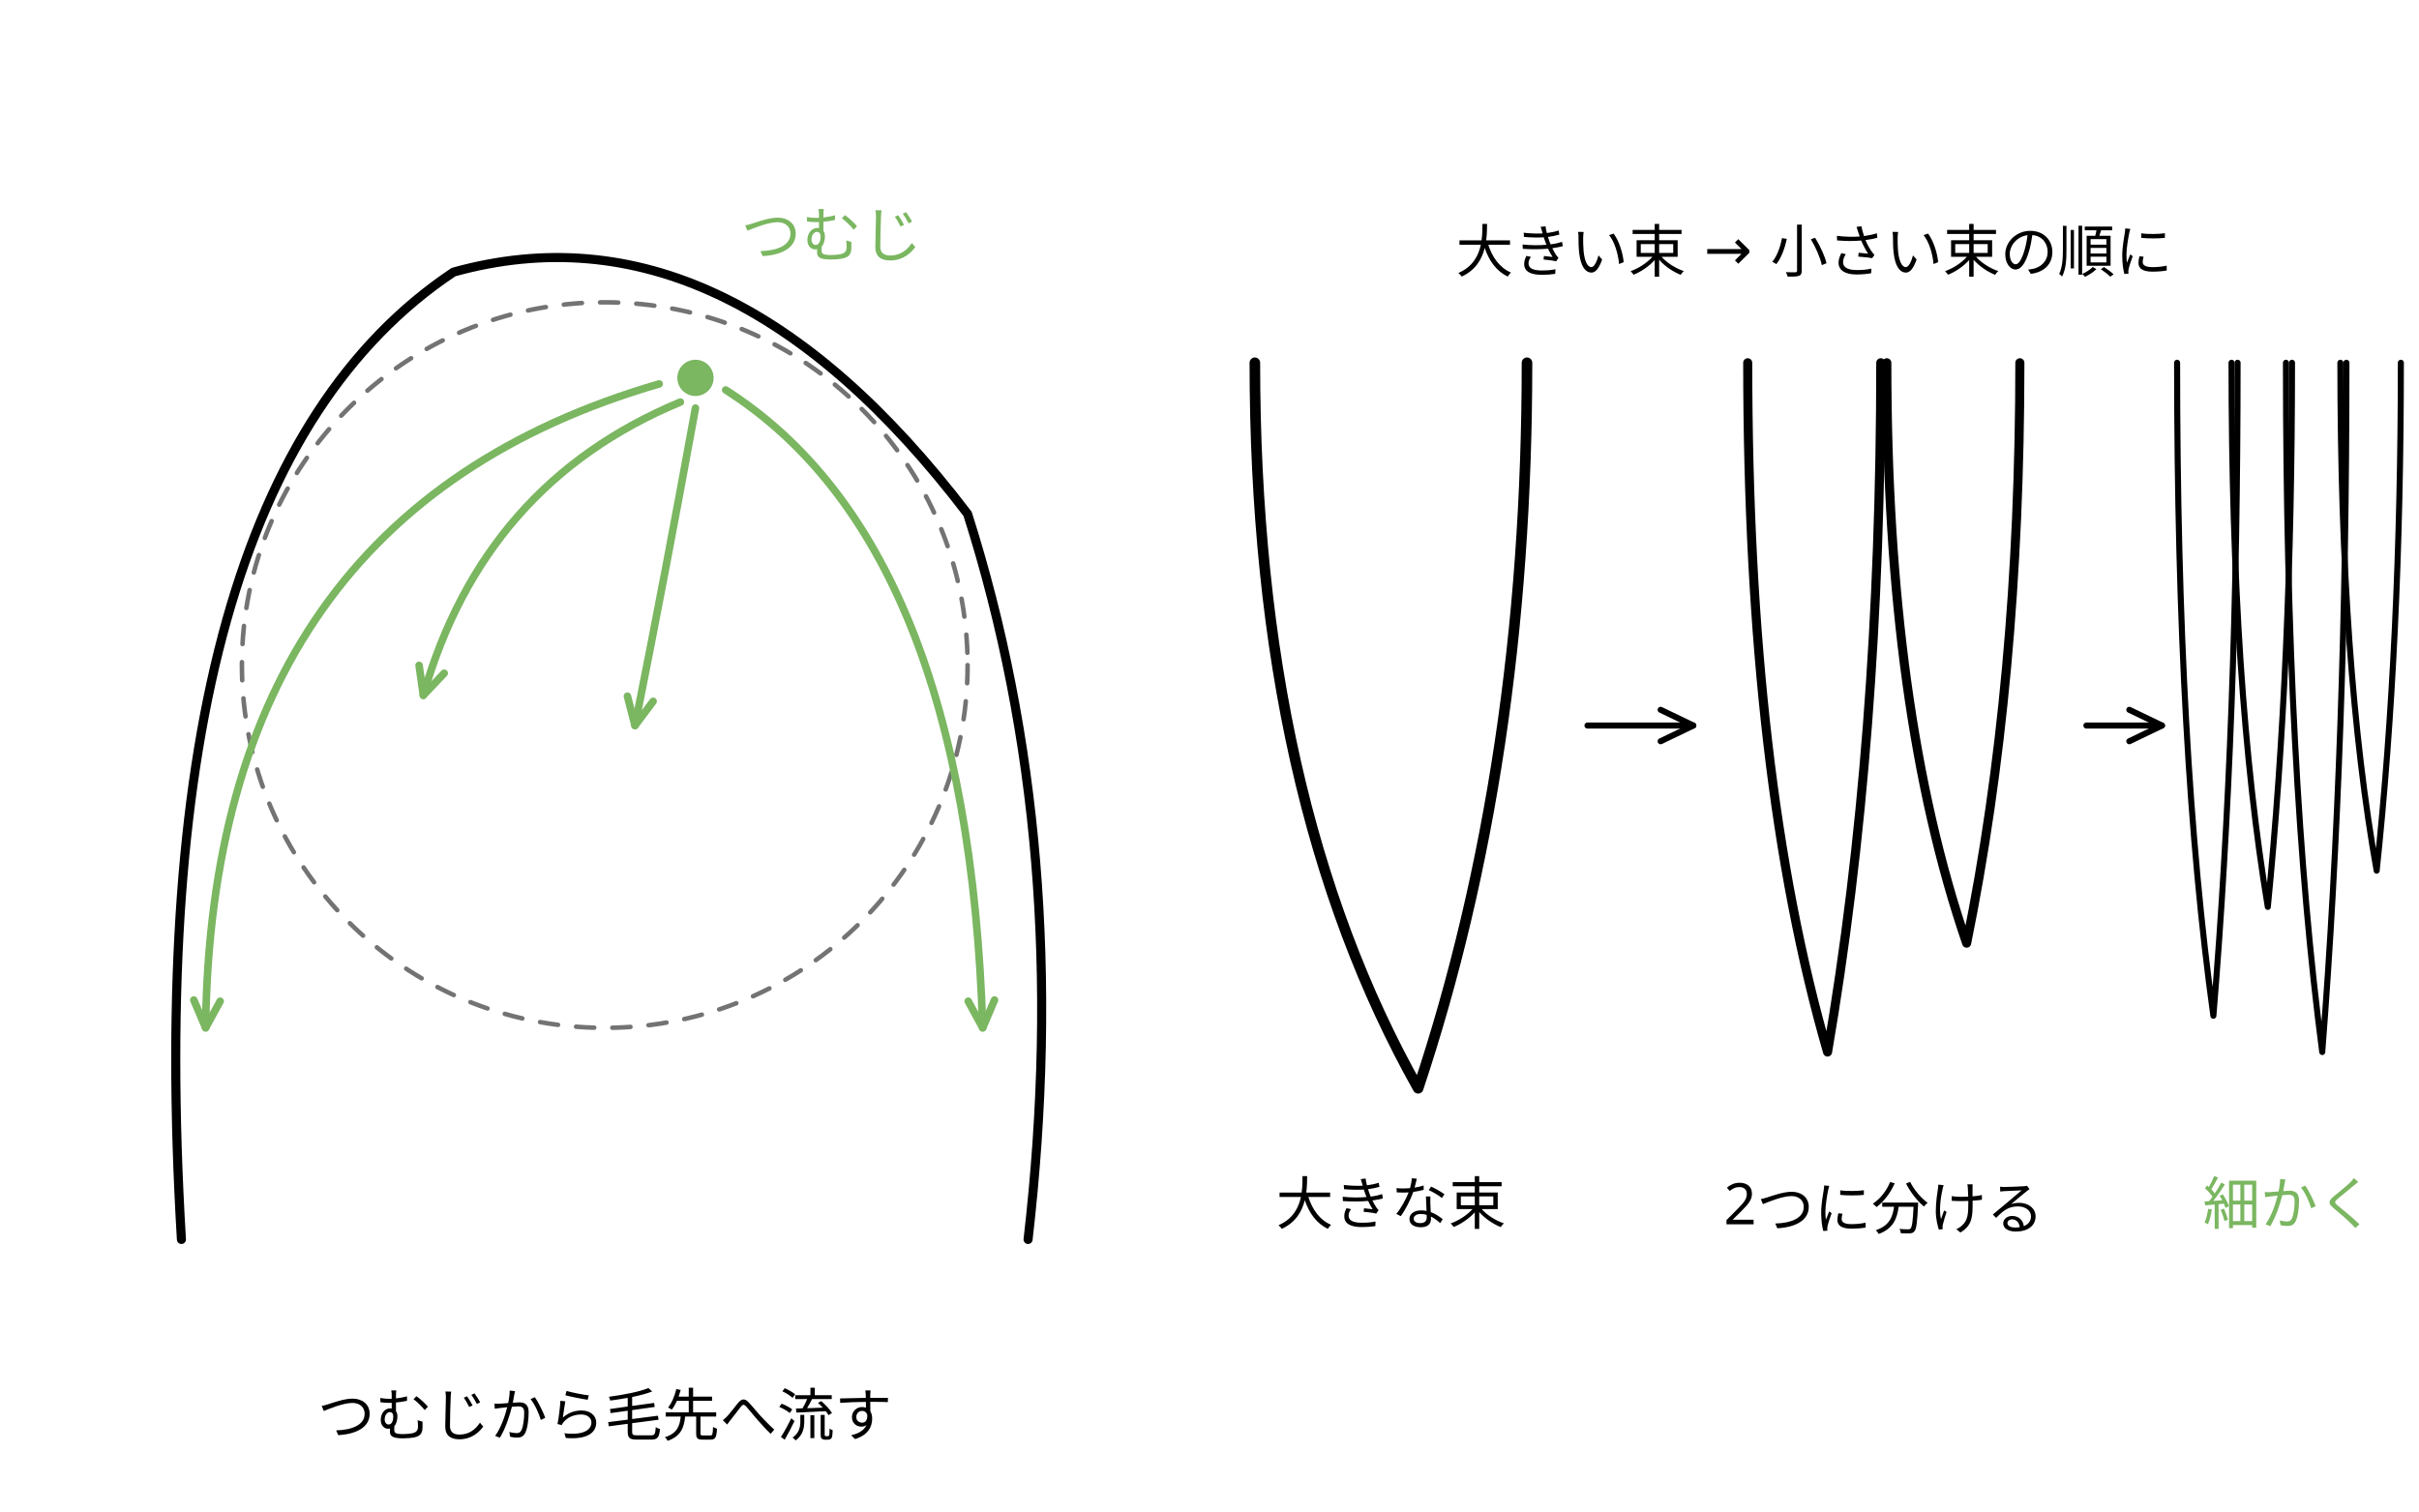
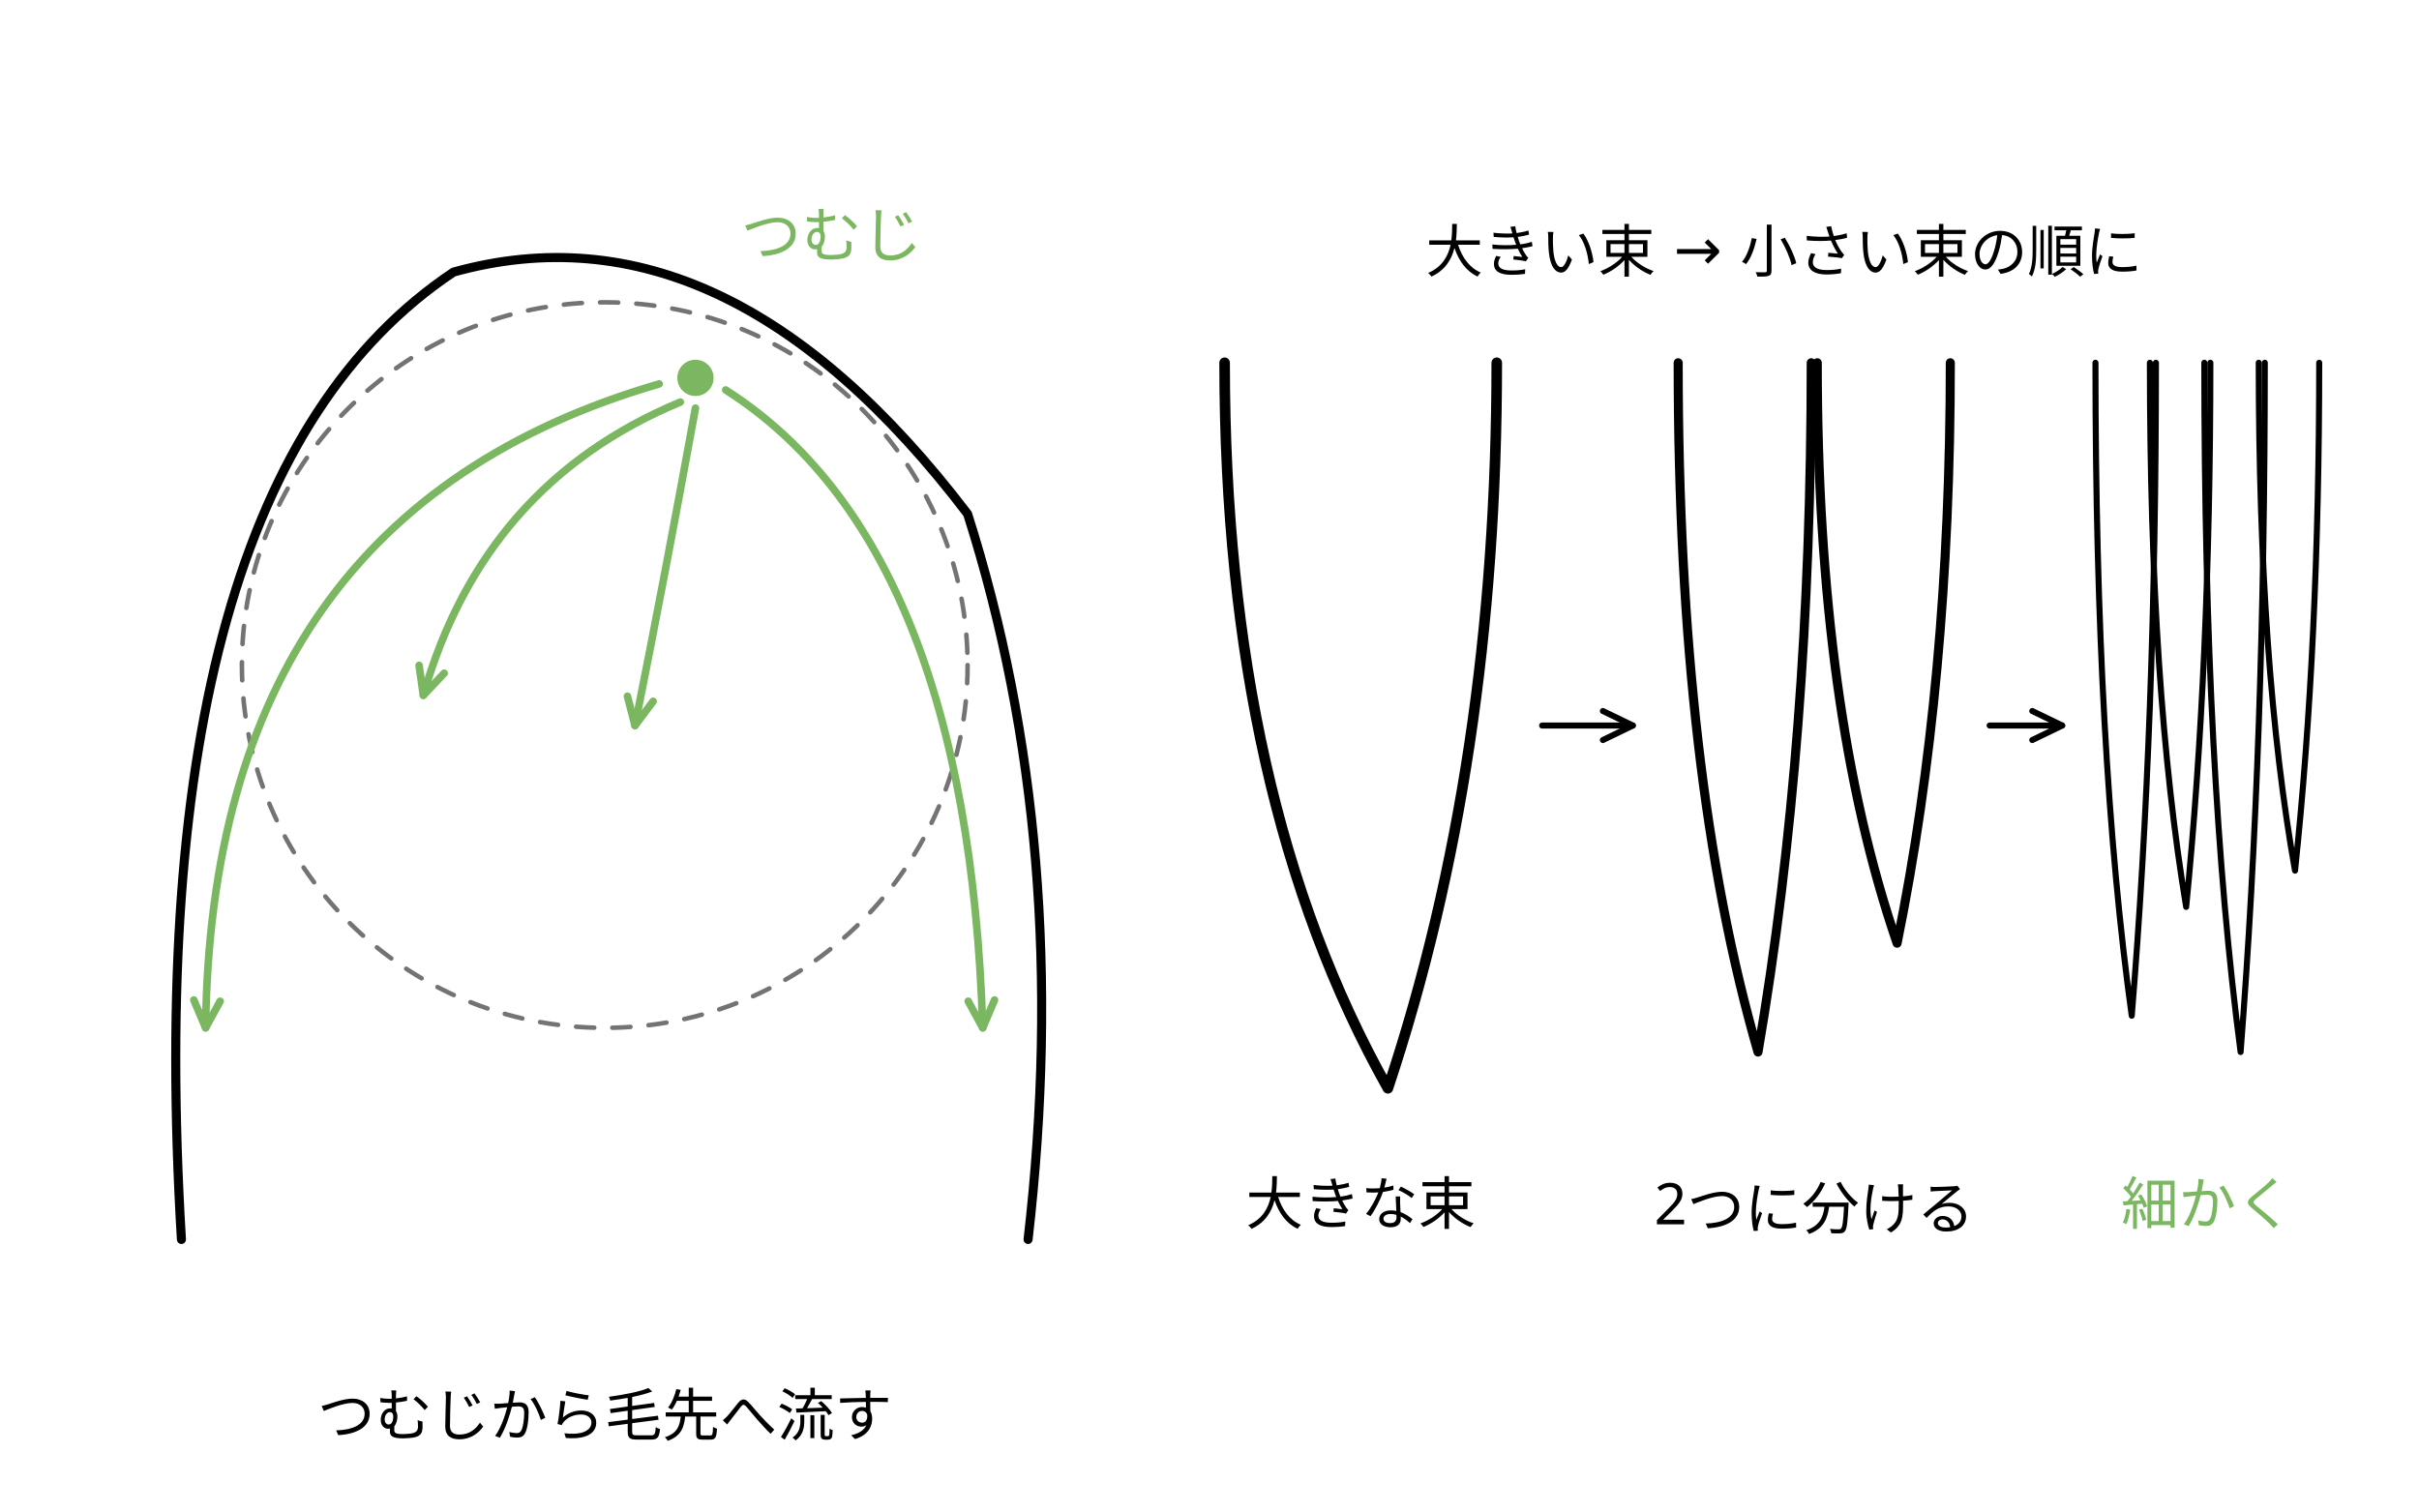
<svg xmlns="http://www.w3.org/2000/svg" viewBox="0 0 800 500" fill="none" stroke="currentColor" stroke-width="2.5" stroke-linecap="round" stroke-linejoin="round" font-family="Zen Kaku Gothic New, sans-serif">
  <circle cx="200" cy="220" r="120" stroke-dasharray="6 6" opacity="0.55" stroke-width="1.5" />
  <path d="M60,410 Q45,160 150,90 Q240,65 320,170 Q355,280 340,410" stroke-width="3" />
  <circle cx="230" cy="125" r="6" fill="#7BB661" stroke="none" />
  <path d="M225,133 Q160,160 140,230" stroke="#7BB661" stroke-width="2.5" />
  <path d="M138.6,220.1 L140,230 L146.9,222.7" stroke="#7BB661" stroke-width="2.5" />
  <path d="M240,129 Q320,180 325,340" stroke="#7BB661" stroke-width="2.5" />
  <path d="M320.2,331.2 L325,340 L328.9,330.8" stroke="#7BB661" stroke-width="2.5" />
  <path d="M218,127 Q70,170 68,340" stroke="#7BB661" stroke-width="2.5" />
  <path d="M64.1,330.8 L68,340 L72.8,331.2" stroke="#7BB661" stroke-width="2.5" />
  <path d="M230,135 Q220,190 210,240" stroke="#7BB661" stroke-width="2.5" />
  <path d="M207.5,230.3 L210,240 L216,232" stroke="#7BB661" stroke-width="2.5" />
  <text x="245" y="85" font-size="20" fill="#7BB661" stroke="none" text-anchor="start">つむじ</text>
  <text x="200" y="475" font-size="19" fill="currentColor" stroke="none" text-anchor="middle">つむじから毛先へ流す</text>
-   <path d="M415,120 Q415,264 469,360 Q505,252 505,120" stroke-width="3.5" />
-   <line x1="525" y1="240" x2="560" y2="240" stroke-width="2" />
-   <path d="M549.2,245.2 L560,240 L549.2,234.8" stroke-width="2" />
-   <path d="M578,120 Q578,256.8 604.4,348 Q622,245.4 622,120" stroke-width="3" />
-   <path d="M624,120 Q624,235.2 650.4,312 Q668,225.6 668,120" stroke-width="3" />
-   <line x1="690" y1="240" x2="715" y2="240" stroke-width="2" />
-   <path d="M704.2,245.2 L715,240 L704.2,234.8" stroke-width="2" />
-   <path d="M720,120 Q720,249.6 732,336 Q740,238.8 740,120" stroke-width="2" />
-   <path d="M738,120 Q738,228 750,300 Q758,219 758,120" stroke-width="2" />
-   <path d="M756,120 Q756,256.8 768,348 Q776,245.4 776,120" stroke-width="2" />
-   <path d="M774,120 Q774,220.8 786,288 Q794,212.4 794,120" stroke-width="2" />
-   <text x="460" y="405" font-size="19" fill="currentColor" stroke="none" text-anchor="middle">大きな束</text>
-   <text x="623" y="405" font-size="19" fill="currentColor" stroke="none" text-anchor="middle">2つに分ける</text>
-   <text x="757" y="405" font-size="19" fill="#7BB661" stroke="none" text-anchor="middle">細かく</text>
-   <text x="600" y="90" font-size="19" fill="currentColor" stroke="none" text-anchor="middle">大きい束 → 小さい束の順に</text>
+   <path d="M405,120 Q405,264 459,360 Q495,252 495,120" stroke-width="3.5" />
+   <line x1="510" y1="240" x2="540" y2="240" stroke-width="2" />
+   <path d="M530.1,244.8 L540,240 L530.1,235.2" stroke-width="2" />
+   <path d="M555,120 Q555,256.8 581.4,348 Q599,245.4 599,120" stroke-width="3" />
+   <path d="M601,120 Q601,235.2 627.4,312 Q645,225.6 645,120" stroke-width="3" />
+   <line x1="658" y1="240" x2="682" y2="240" stroke-width="2" />
+   <path d="M672.1,244.8 L682,240 L672.1,235.2" stroke-width="2" />
+   <path d="M693,120 Q693,249.6 705,336 Q713,238.8 713,120" stroke-width="2" />
+   <path d="M711,120 Q711,228 723,300 Q731,219 731,120" stroke-width="2" />
+   <path d="M729,120 Q729,256.8 741,348 Q749,245.4 749,120" stroke-width="2" />
+   <path d="M747,120 Q747,220.8 759,288 Q767,212.4 767,120" stroke-width="2" />
+   <text x="450" y="405" font-size="19" fill="currentColor" stroke="none" text-anchor="middle">大きな束</text>
+   <text x="600" y="405" font-size="19" fill="currentColor" stroke="none" text-anchor="middle">2つに分ける</text>
+   <text x="730" y="405" font-size="19" fill="#7BB661" stroke="none" text-anchor="middle">細かく</text>
+   <text x="590" y="90" font-size="19" fill="currentColor" stroke="none" text-anchor="middle">大きい束 → 小さい束の順に</text>
</svg>
